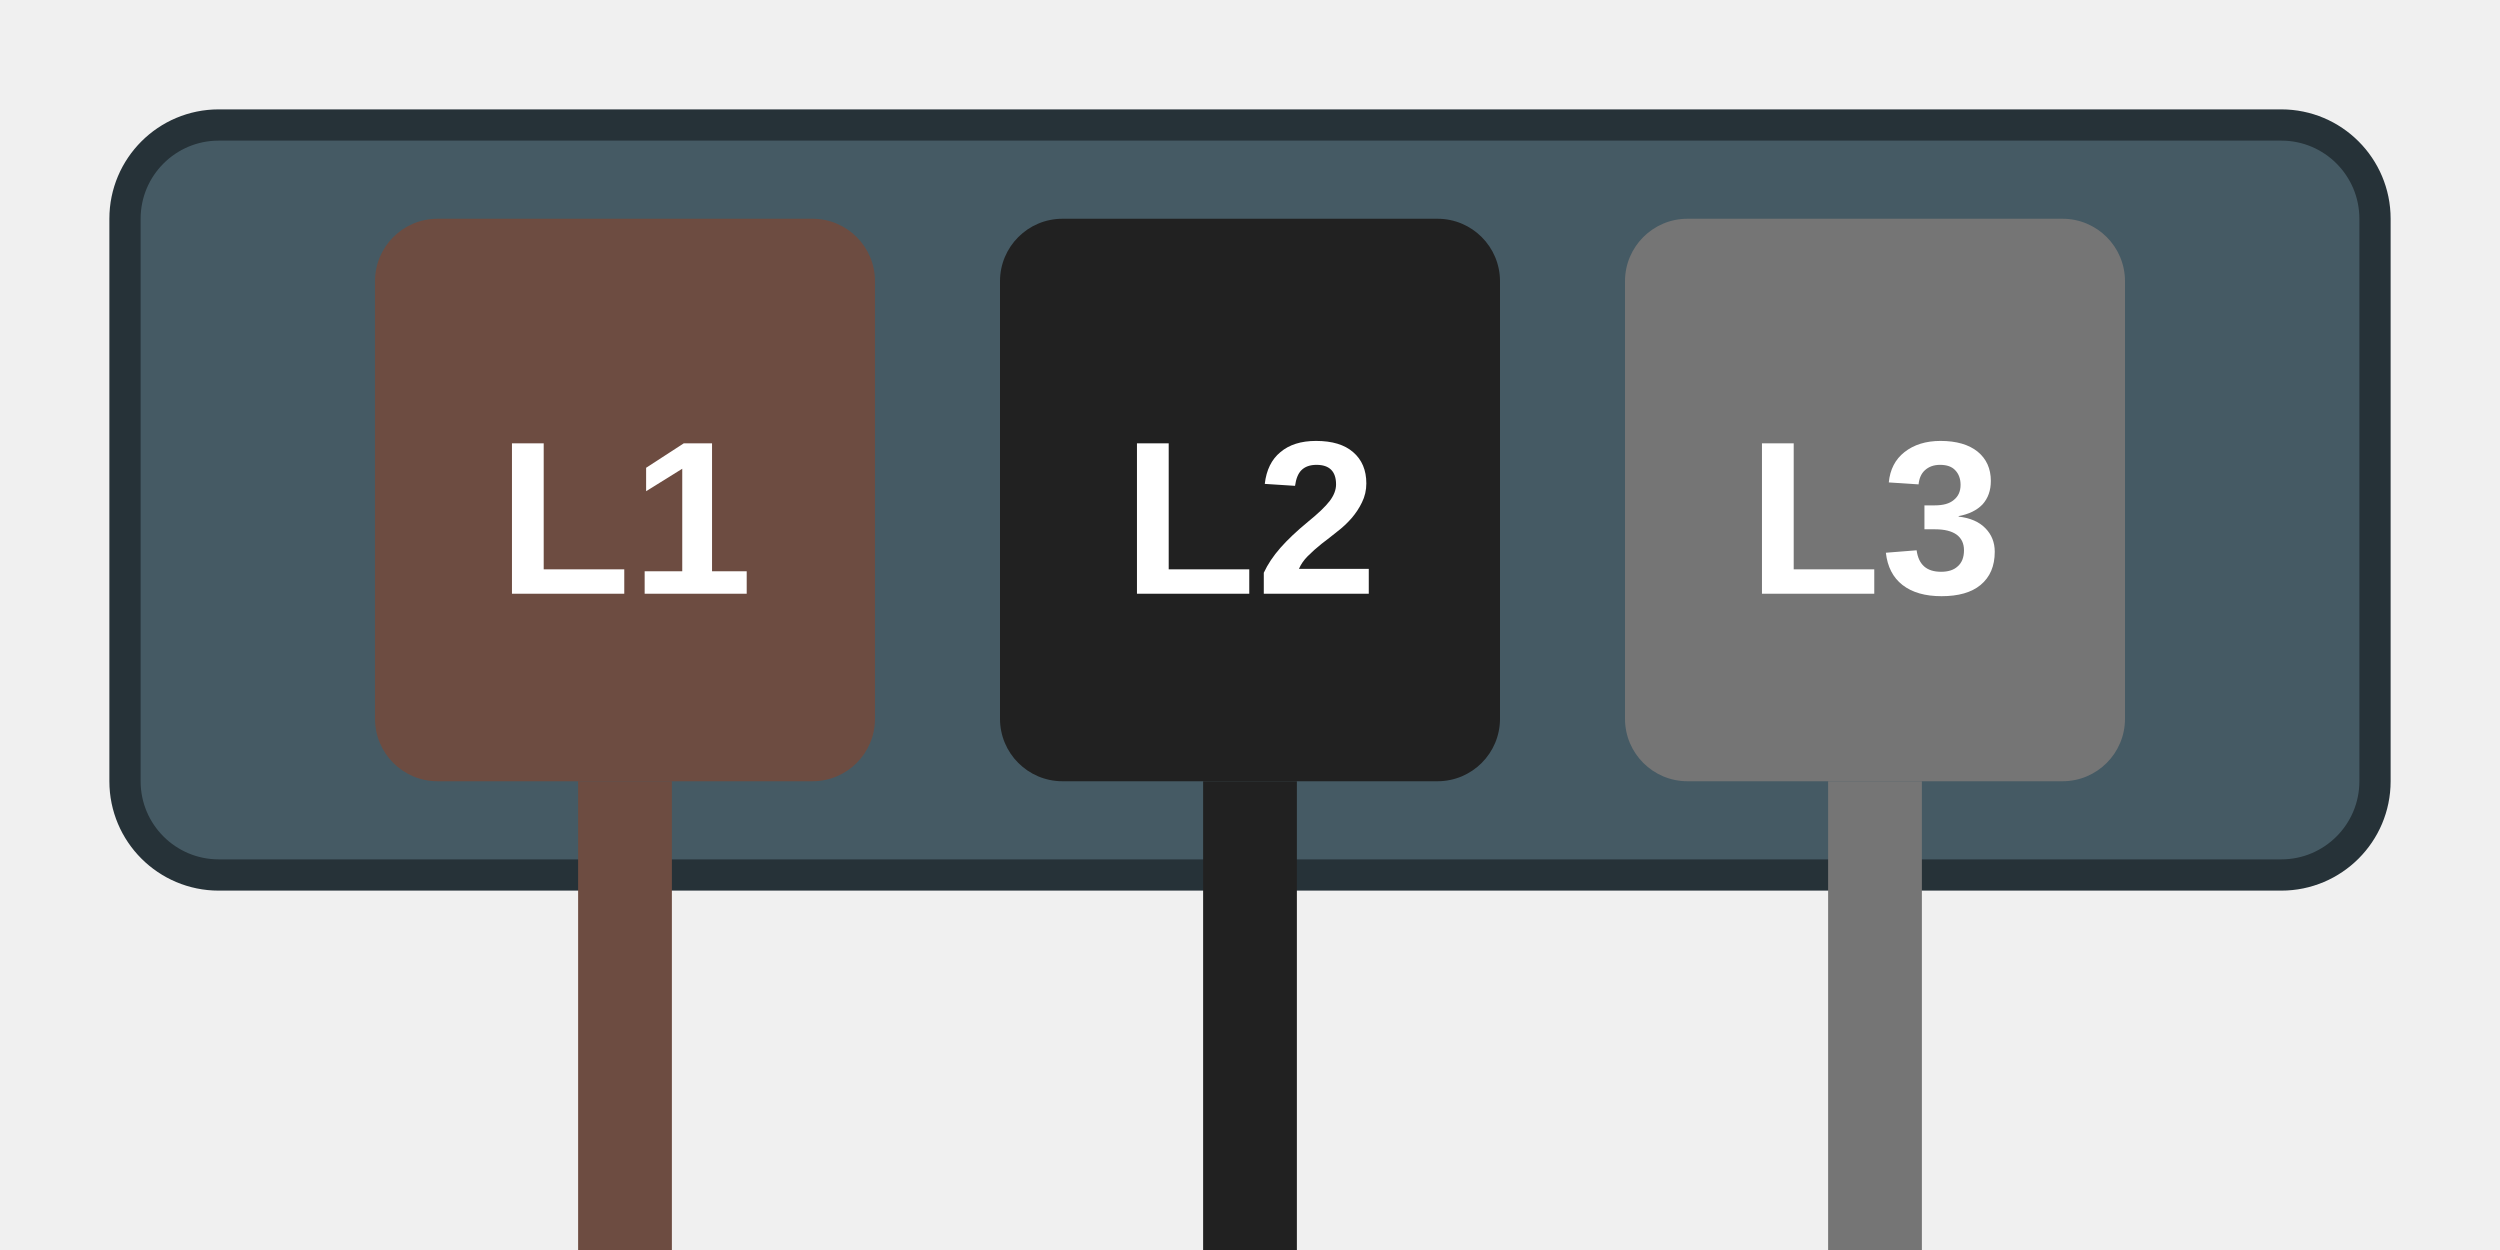
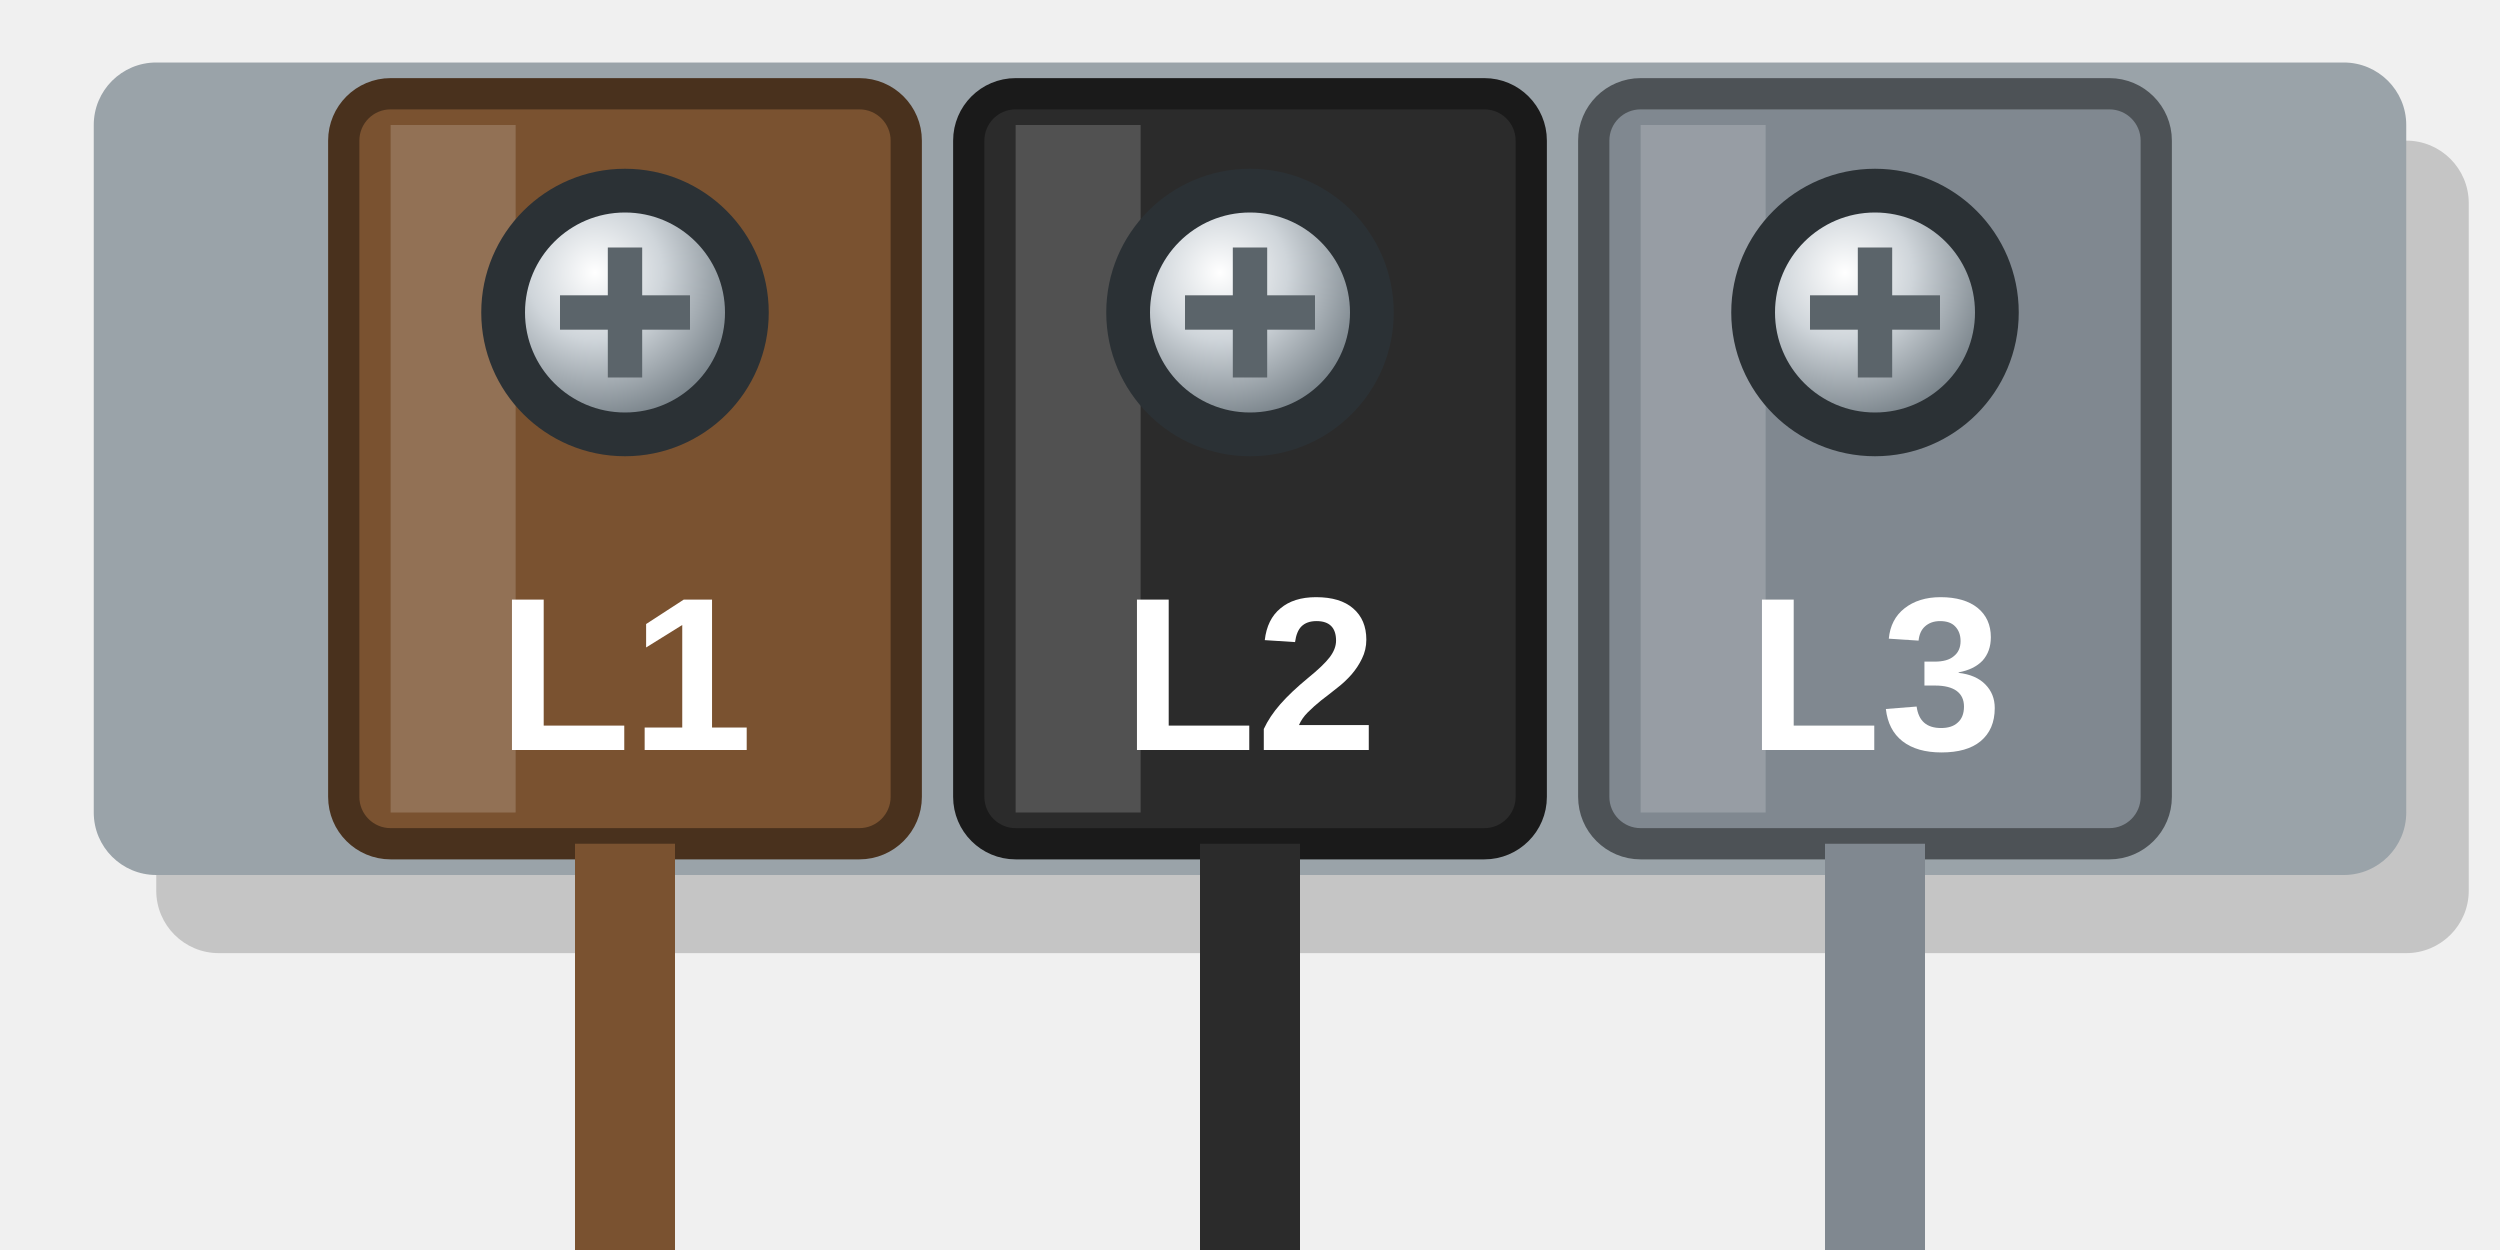
<svg xmlns="http://www.w3.org/2000/svg" width="80" height="40" viewBox="0 0 80 40">
-   <rect x="4" y="4" width="72" height="24" rx="3" fill="#455a64" stroke="#263238" />
-   <rect x="12" y="7" width="16" height="18" rx="2" fill="#6d4c41" />
-   <text x="20" y="19" font-size="7" text-anchor="middle" fill="#ffffff" font-family="Segoe UI, Arial, sans-serif" font-weight="bold">L1</text>
-   <path d="M20 25V40" stroke="#6d4c41" stroke-width="3" />
-   <rect x="32" y="7" width="16" height="18" rx="2" fill="#212121" />
-   <text x="40" y="19" font-size="7" text-anchor="middle" fill="#ffffff" font-family="Segoe UI, Arial, sans-serif" font-weight="bold">L2</text>
-   <path d="M40 25V40" stroke="#212121" stroke-width="3" />
-   <rect x="52" y="7" width="16" height="18" rx="2" fill="#757575" />
-   <text x="60" y="19" font-size="7" text-anchor="middle" fill="#ffffff" font-family="Segoe UI, Arial, sans-serif" font-weight="bold">L3</text>
-   <path d="M60 25V40" stroke="#757575" stroke-width="3" />
+   <defs>
+     <linearGradient id="pl" x1="0" y1="0" x2="1" y2="0">
+       <stop offset="0" stop-color="#ffffff" />
+       <stop offset="0.6" stop-color="#eceff1" />
+       <stop offset="1" stop-color="#c5cbd0" />
+     </linearGradient>
+     <linearGradient id="pg" x1="0" y1="0" x2="1" y2="0">
+       <stop offset="0" stop-color="#d9dde0" />
+       <stop offset="0.6" stop-color="#b9c0c5" />
+       <stop offset="1" stop-color="#8f979d" />
+     </linearGradient>
+     <linearGradient id="ps" x1="0" y1="0" x2="1" y2="1">
+       <stop offset="0" stop-color="#5d6971" />
+       <stop offset="1" stop-color="#1f2428" />
+     </linearGradient>
+     <linearGradient id="inc" x1="0" y1="0" x2="0" y2="1">
+       <stop offset="0" stop-color="#3a4248" />
+       <stop offset="1" stop-color="#5f6a72" />
+     </linearGradient>
+     <radialGradient id="me" cx="0.35" cy="0.3" r="0.75">
+       <stop offset="0" stop-color="#ffffff" />
+       <stop offset="0.45" stop-color="#cfd5da" />
+       <stop offset="1" stop-color="#7a848b" />
+     </radialGradient>
+     <linearGradient id="cr" x1="0" y1="0" x2="1" y2="1">
+       <stop offset="0" stop-color="#f4f6f7" />
+       <stop offset="0.5" stop-color="#aeb6bc" />
+       <stop offset="1" stop-color="#e3e7ea" />
+     </linearGradient>
+     <linearGradient id="giallo" x1="0" y1="0" x2="1" y2="1">
+       <stop offset="0" stop-color="#ffe66d" />
+       <stop offset="1" stop-color="#e9b800" />
+     </linearGradient>
+     <linearGradient id="blu" x1="0" y1="0" x2="1" y2="1">
+       <stop offset="0" stop-color="#3f8fe0" />
+       <stop offset="1" stop-color="#0d47a1" />
+     </linearGradient>
+     <radialGradient id="vetro" cx="0.35" cy="0.3" r="0.8">
+       <stop offset="0" stop-color="#ffffff" />
+       <stop offset="0.35" stop-color="#e8eef2" />
+       <stop offset="1" stop-color="#9eacb6" />
+     </radialGradient>
+   </defs>
+   <rect x="5" y="4.5" width="74" height="26" rx="2" fill="#000000" opacity="0.18" />
+   <rect x="3" y="2" width="74" height="26" rx="2" fill="#9aa3a9" />
+   <rect x="11" y="3" width="18" height="24" rx="1.5" fill="#7a5230" stroke="#49311d" />
+   <rect x="12.5" y="4" width="4" height="22" fill="#ffffff" opacity="0.18" />
+   <circle cx="20" cy="10" r="4.6" fill="#2b3135" />
+   <circle cx="20" cy="10" r="3.2" fill="url(#me)" />
+   <path d="M17.92 10H22.08M20 7.92V12.08" stroke="#5b646a" stroke-width="1.1" />
+   <text x="20" y="24" font-size="7" text-anchor="middle" fill="#ffffff" font-family="Segoe UI, Arial, sans-serif" font-weight="bold">L1</text>
+   <path d="M20 27V40" stroke="#7a5230" stroke-width="3.2" />
+   <rect x="31" y="3" width="18" height="24" rx="1.5" fill="#2b2b2b" stroke="#1a1a1a" />
+   <rect x="32.5" y="4" width="4" height="22" fill="#ffffff" opacity="0.18" />
+   <circle cx="40" cy="10" r="4.6" fill="#2b3135" />
+   <circle cx="40" cy="10" r="3.2" fill="url(#me)" />
+   <path d="M37.92 10H42.08M40 7.92V12.08" stroke="#5b646a" stroke-width="1.1" />
+   <text x="40" y="24" font-size="7" text-anchor="middle" fill="#ffffff" font-family="Segoe UI, Arial, sans-serif" font-weight="bold">L2</text>
+   <path d="M40 27V40" stroke="#2b2b2b" stroke-width="3.2" />
+   <rect x="51" y="3" width="18" height="24" rx="1.5" fill="#808890" stroke="#4d5256" />
+   <rect x="52.5" y="4" width="4" height="22" fill="#ffffff" opacity="0.18" />
+   <circle cx="60" cy="10" r="4.6" fill="#2b3135" />
+   <circle cx="60" cy="10" r="3.2" fill="url(#me)" />
+   <path d="M57.92 10H62.08M60 7.92V12.08" stroke="#5b646a" stroke-width="1.1" />
+   <text x="60" y="24" font-size="7" text-anchor="middle" fill="#ffffff" font-family="Segoe UI, Arial, sans-serif" font-weight="bold">L3</text>
+   <path d="M60 27V40" stroke="#808890" stroke-width="3.2" />
</svg>
